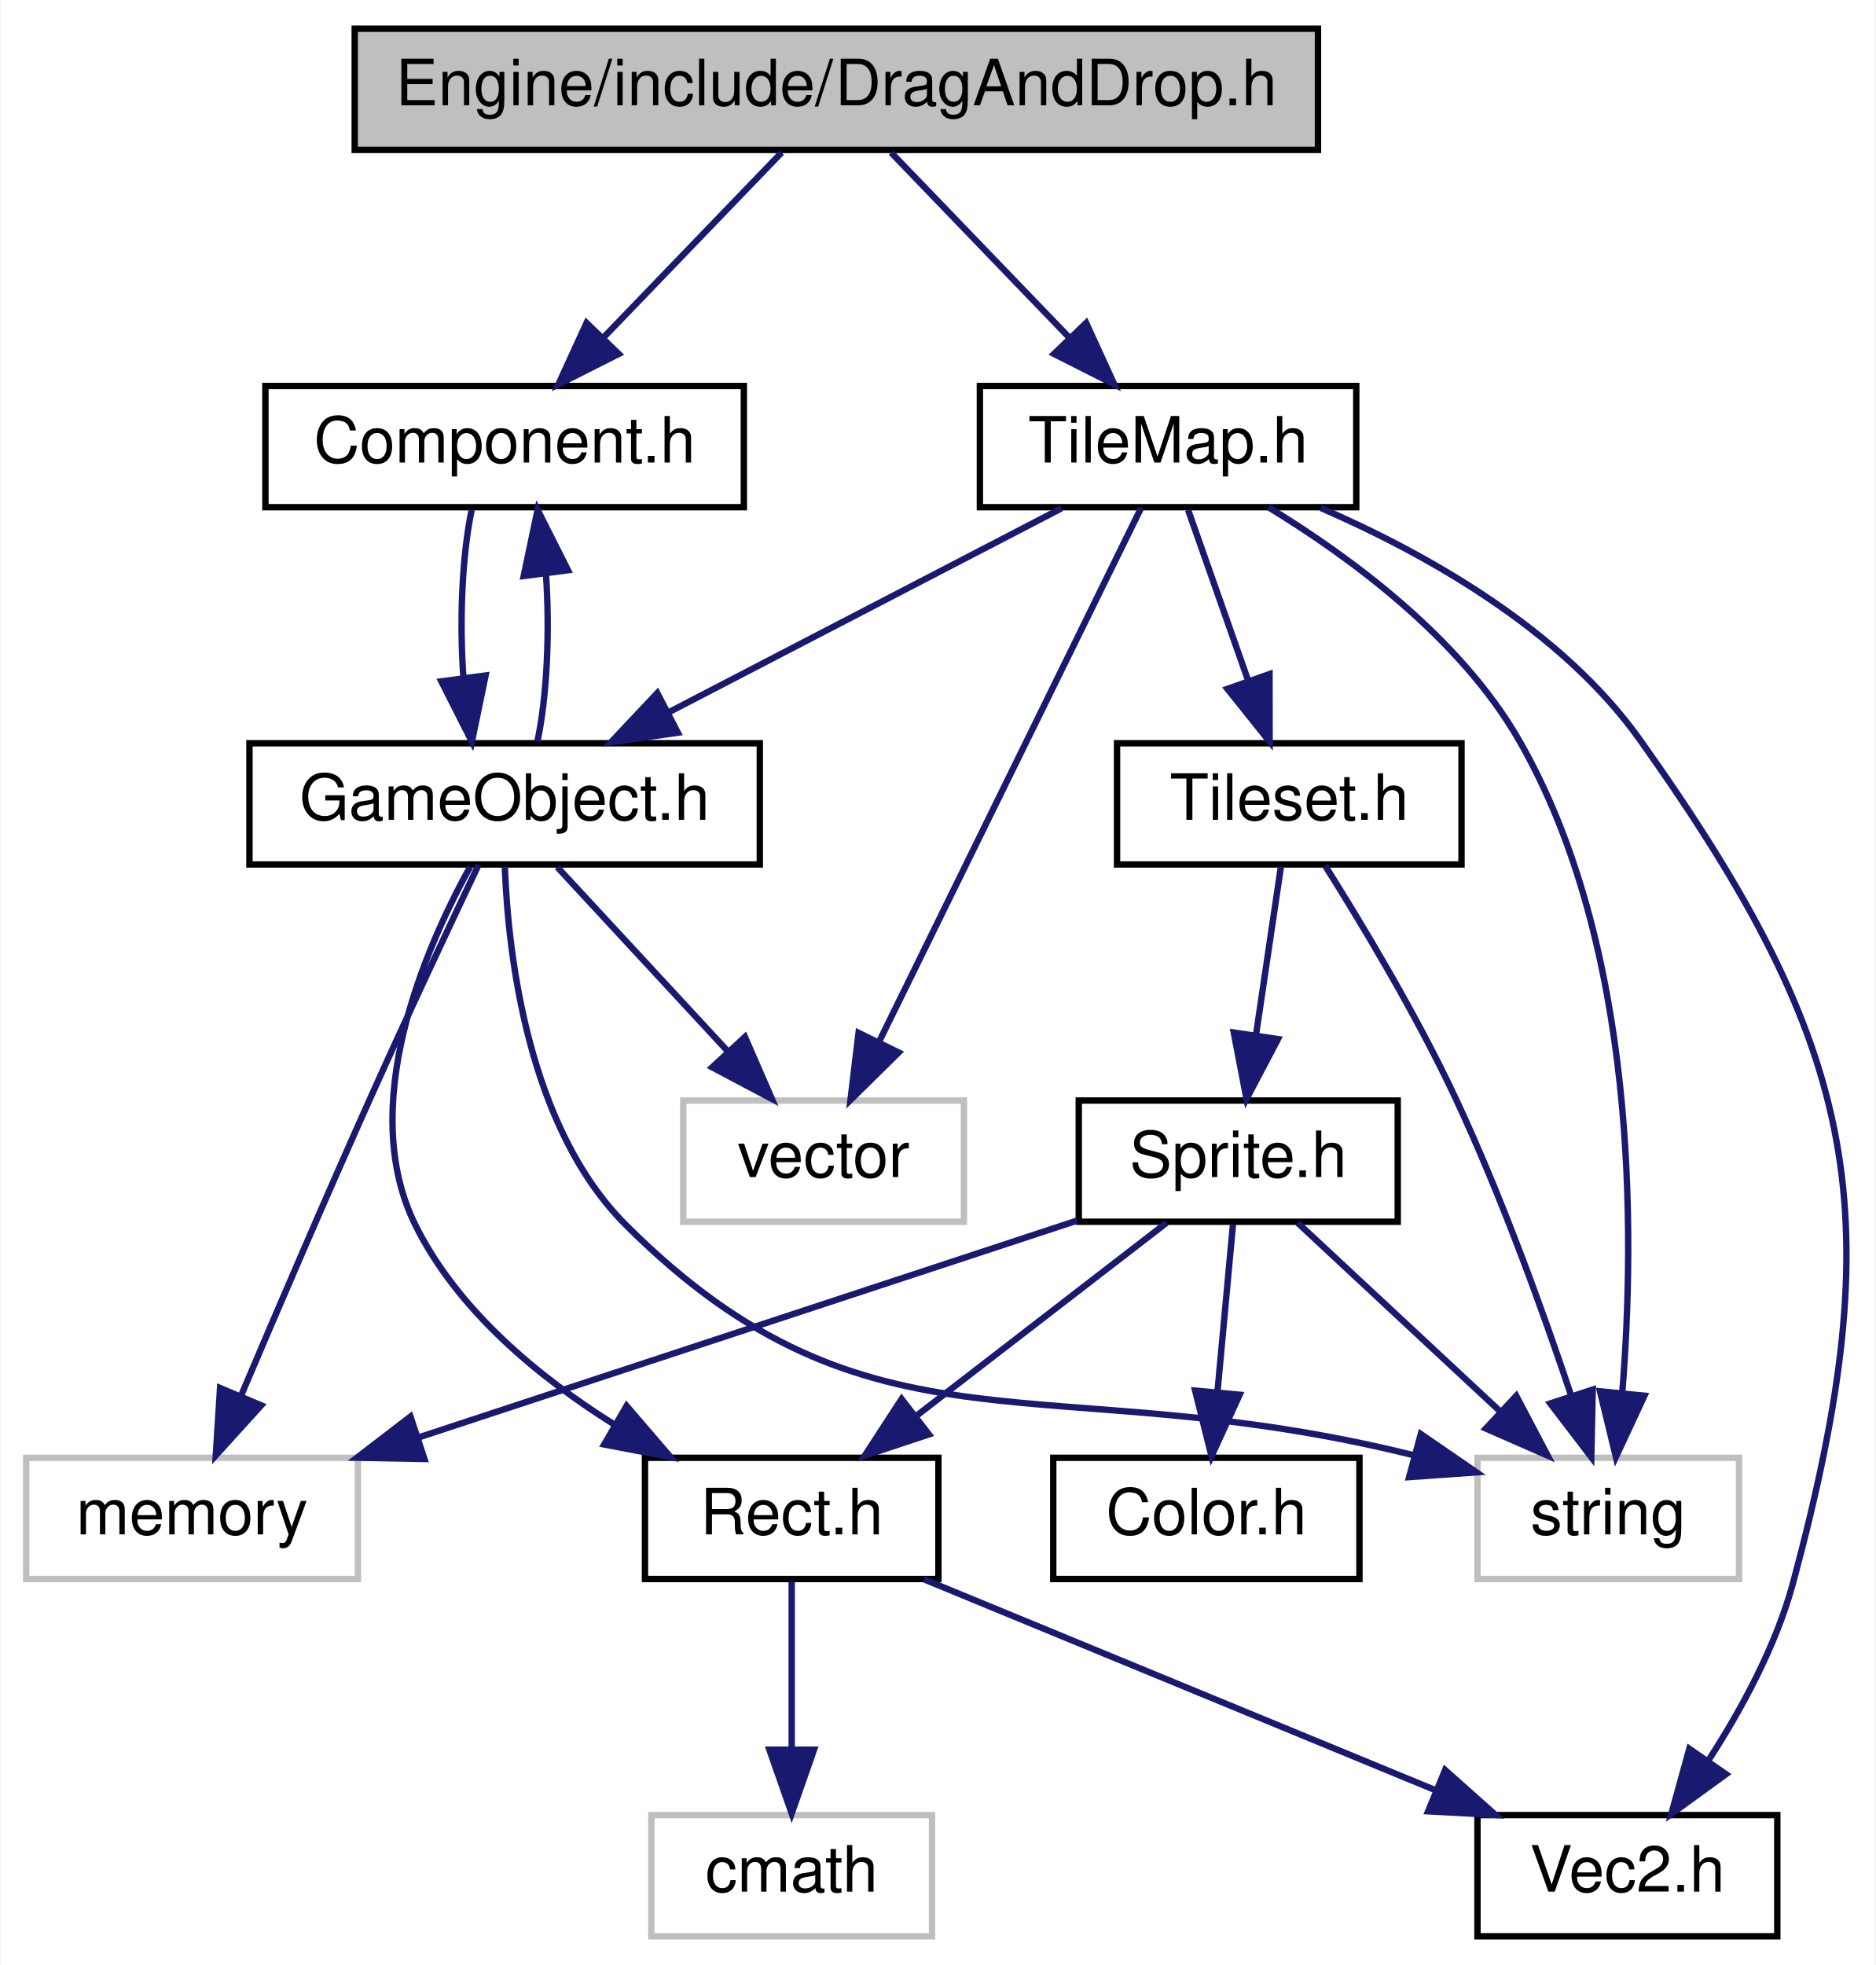
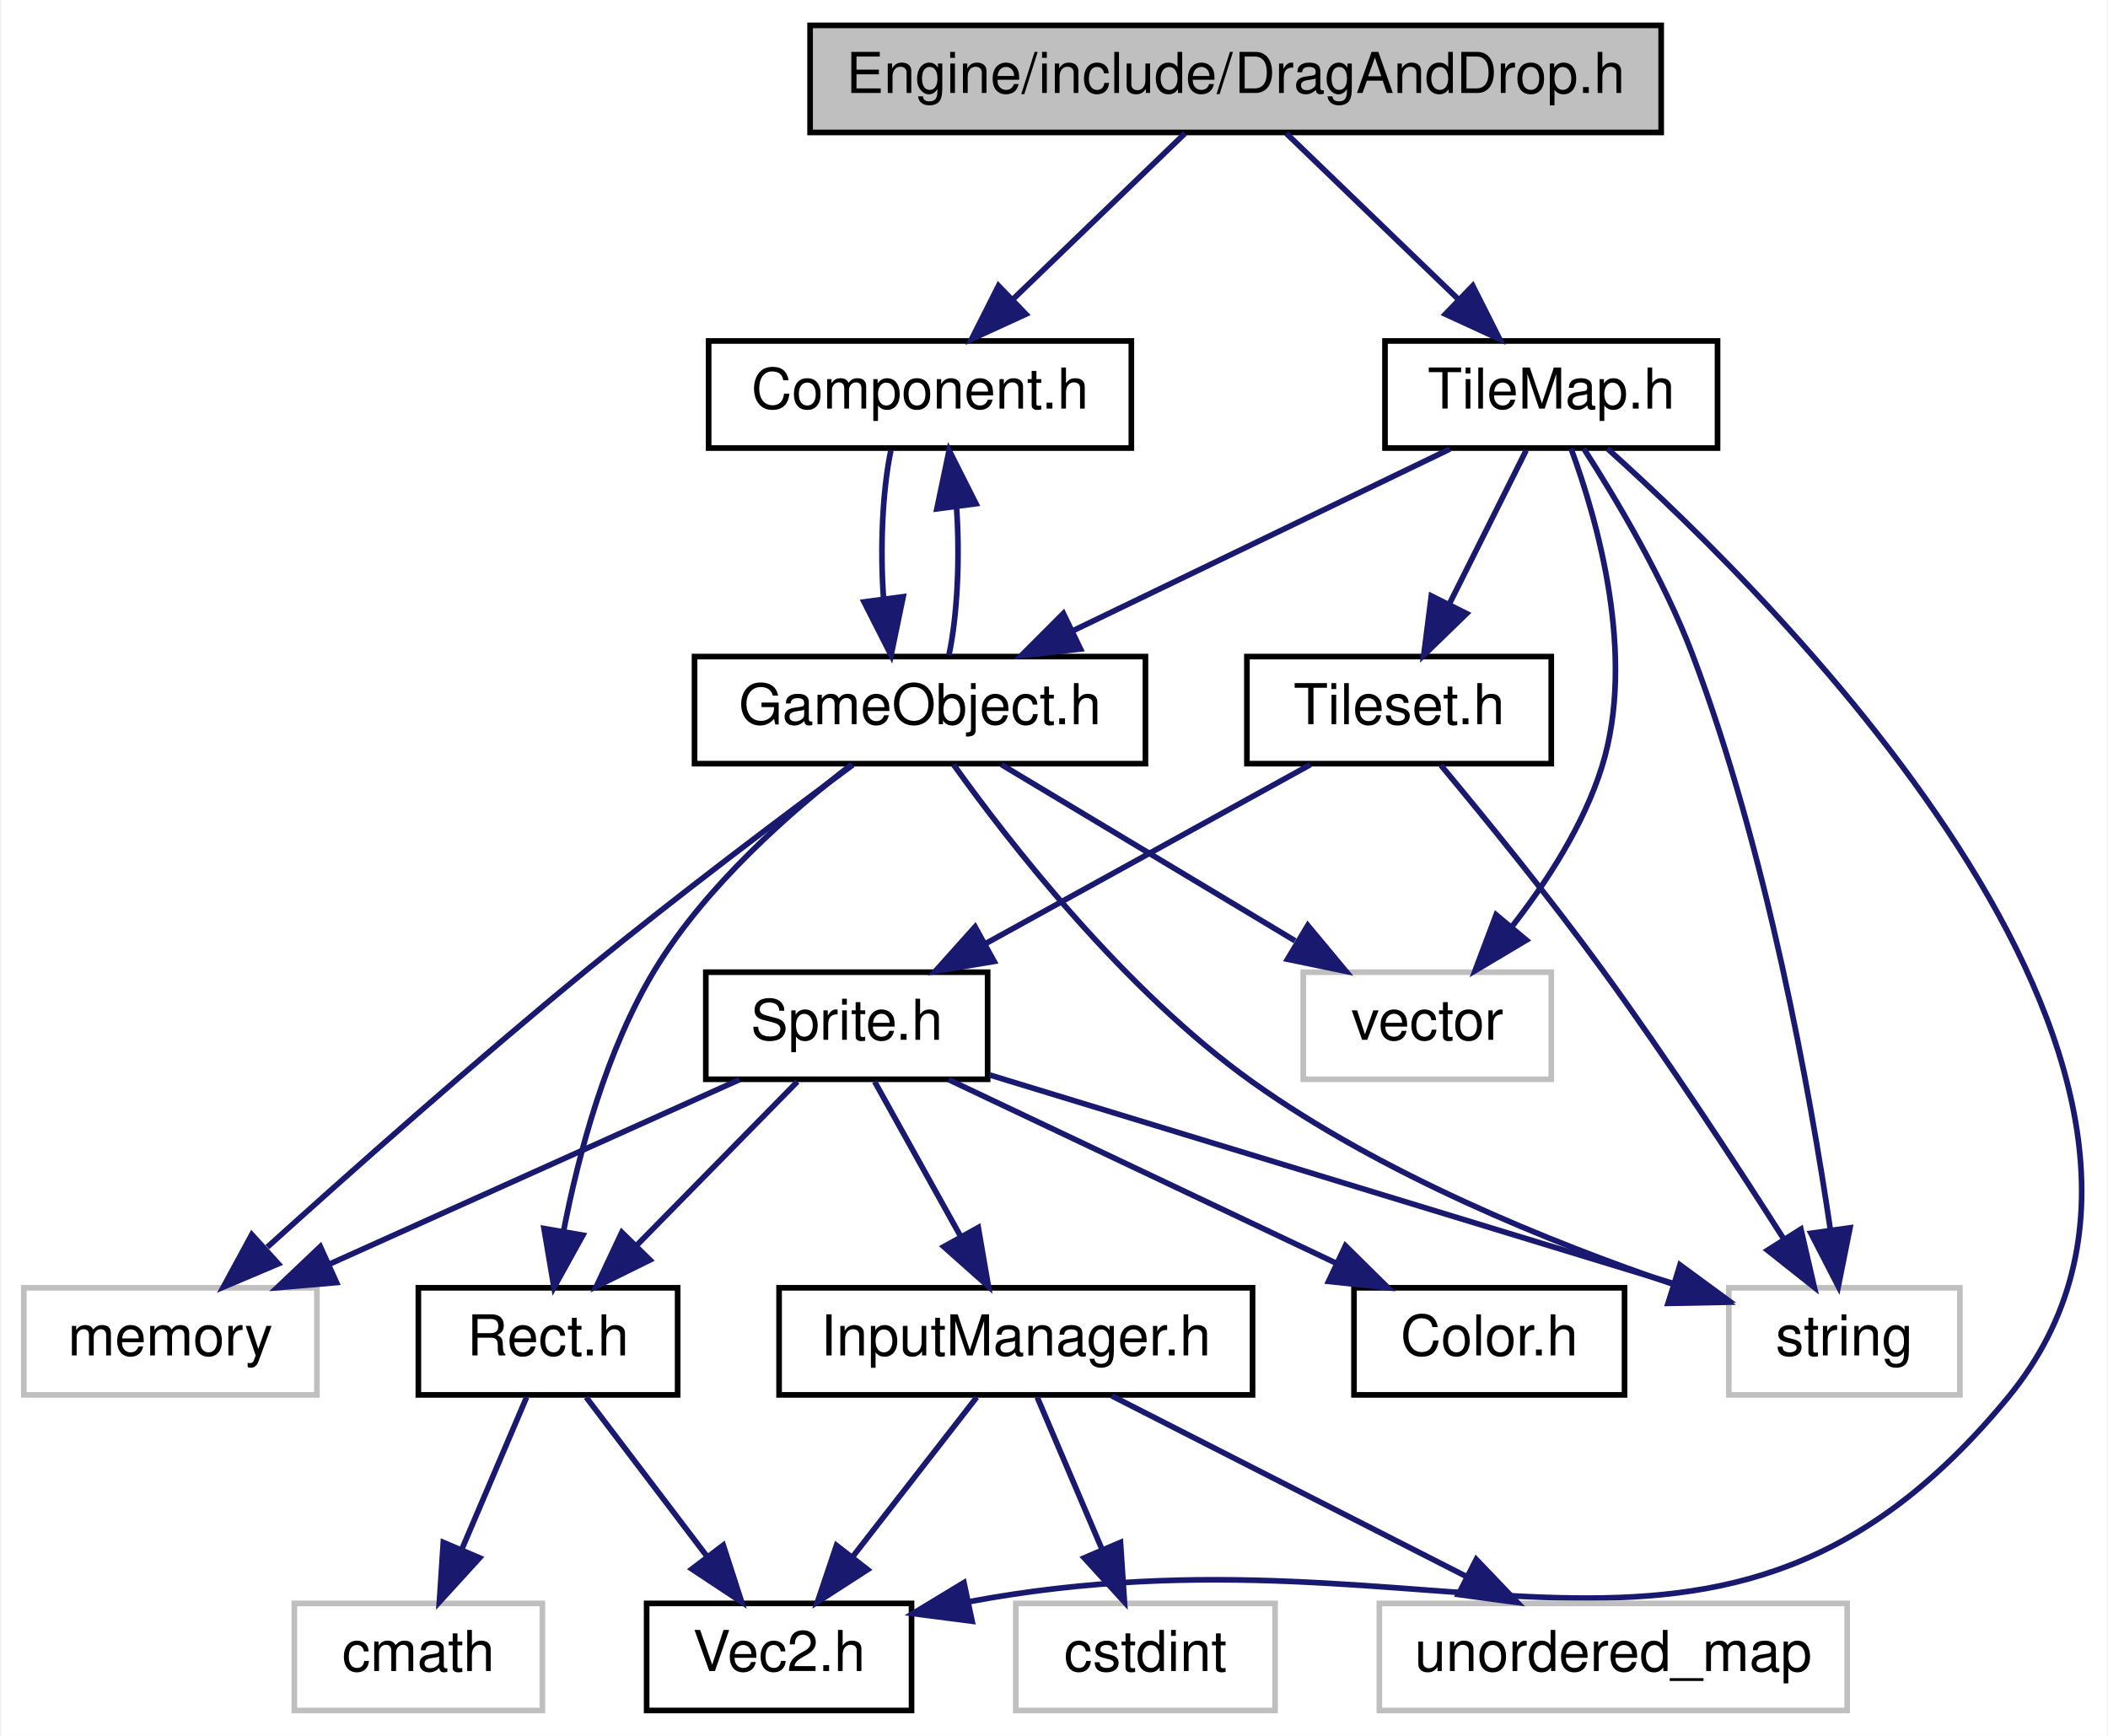
- <svg xmlns="http://www.w3.org/2000/svg" xmlns:xlink="http://www.w3.org/1999/xlink" width="294pt" height="308pt" viewBox="0.00 0.00 293.79 308.00">
+ <svg xmlns="http://www.w3.org/2000/svg" xmlns:xlink="http://www.w3.org/1999/xlink" width="374pt" height="308pt" viewBox="0.00 0.00 373.55 308.00">
  <g id="graph0" class="graph" transform="scale(1 1) rotate(0) translate(4 304)">
-     <polygon fill="white" stroke="none" points="-4,4 -4,-304 289.794,-304 289.794,4 -4,4" />
+     <polygon fill="white" stroke="none" points="-4,4 -4,-304 369.552,-304 369.552,4 -4,4" />
    <g id="node1" class="node">
-       <polygon fill="#bfbfbf" stroke="black" points="51.5,-280.5 51.5,-299.5 202.5,-299.5 202.5,-280.5 51.5,-280.5" />
-       <text text-anchor="middle" x="127" y="-287.5" font-family="Helvetica,sans-Serif" font-size="10.00">Engine/include/DragAndDrop.h</text>
+       <polygon fill="#bfbfbf" stroke="black" points="139.5,-280.5 139.5,-299.5 290.5,-299.5 290.5,-280.5 139.5,-280.5" />
+       <text text-anchor="middle" x="215" y="-287.5" font-family="Helvetica,sans-Serif" font-size="10.00">Engine/include/DragAndDrop.h</text>
    </g>
    <g id="node2" class="node">
      <g id="a_node2">
        <a xlink:href="Component_8h.html" target="_top" xlink:title="Component.h">
-           <polygon fill="white" stroke="black" points="37.5,-224.5 37.5,-243.5 112.5,-243.5 112.5,-224.5 37.5,-224.5" />
-           <text text-anchor="middle" x="75" y="-231.5" font-family="Helvetica,sans-Serif" font-size="10.00">Component.h</text>
+           <polygon fill="white" stroke="black" points="121.5,-224.5 121.5,-243.5 196.5,-243.5 196.5,-224.5 121.5,-224.5" />
+           <text text-anchor="middle" x="159" y="-231.5" font-family="Helvetica,sans-Serif" font-size="10.00">Component.h</text>
        </a>
      </g>
    </g>
    <g id="edge1" class="edge">
-       <path fill="none" stroke="midnightblue" d="M118.413,-280.083C110.841,-272.22 99.622,-260.569 90.486,-251.081" />
-       <polygon fill="midnightblue" stroke="midnightblue" points="92.885,-248.527 83.427,-243.751 87.842,-253.382 92.885,-248.527" />
+       <path fill="none" stroke="midnightblue" d="M206.003,-280.324C197.806,-272.42 185.494,-260.548 175.528,-250.938" />
+       <polygon fill="midnightblue" stroke="midnightblue" points="177.789,-248.256 168.161,-243.834 172.93,-253.295 177.789,-248.256" />
    </g>
    <g id="node10" class="node">
      <g id="a_node10">
        <a xlink:href="TileMap_8h.html" target="_top" xlink:title="TileMap.h">
-           <polygon fill="white" stroke="black" points="149.5,-224.5 149.5,-243.5 208.5,-243.5 208.5,-224.5 149.5,-224.5" />
-           <text text-anchor="middle" x="179" y="-231.5" font-family="Helvetica,sans-Serif" font-size="10.00">TileMap.h</text>
+           <polygon fill="white" stroke="black" points="241.5,-224.5 241.5,-243.5 300.5,-243.5 300.5,-224.5 241.5,-224.5" />
+           <text text-anchor="middle" x="271" y="-231.5" font-family="Helvetica,sans-Serif" font-size="10.00">TileMap.h</text>
        </a>
      </g>
    </g>
    <g id="edge10" class="edge">
-       <path fill="none" stroke="midnightblue" d="M135.587,-280.083C143.159,-272.22 154.378,-260.569 163.514,-251.081" />
-       <polygon fill="midnightblue" stroke="midnightblue" points="166.158,-253.382 170.573,-243.751 161.115,-248.527 166.158,-253.382" />
+       <path fill="none" stroke="midnightblue" d="M223.997,-280.324C232.194,-272.42 244.506,-260.548 254.472,-250.938" />
+       <polygon fill="midnightblue" stroke="midnightblue" points="257.07,-253.295 261.839,-243.834 252.211,-248.256 257.07,-253.295" />
    </g>
    <g id="node3" class="node">
      <g id="a_node3">
        <a xlink:href="GameObject_8h.html" target="_top" xlink:title="GameObject.h">
-           <polygon fill="white" stroke="black" points="35,-168.5 35,-187.5 115,-187.5 115,-168.5 35,-168.5" />
-           <text text-anchor="middle" x="75" y="-175.5" font-family="Helvetica,sans-Serif" font-size="10.00">GameObject.h</text>
+           <polygon fill="white" stroke="black" points="119,-168.5 119,-187.5 199,-187.5 199,-168.5 119,-168.5" />
+           <text text-anchor="middle" x="159" y="-175.5" font-family="Helvetica,sans-Serif" font-size="10.00">GameObject.h</text>
        </a>
      </g>
    </g>
    <g id="edge2" class="edge">
-       <path fill="none" stroke="midnightblue" d="M69.834,-224.083C68.324,-216.927 67.894,-206.635 68.543,-197.691" />
-       <polygon fill="midnightblue" stroke="midnightblue" points="72.015,-198.126 69.869,-187.751 65.077,-197.2 72.015,-198.126" />
+       <path fill="none" stroke="midnightblue" d="M153.834,-224.083C152.324,-216.927 151.894,-206.635 152.542,-197.691" />
+       <polygon fill="midnightblue" stroke="midnightblue" points="156.015,-198.126 153.869,-187.751 149.077,-197.2 156.015,-198.126" />
    </g>
    <g id="edge6" class="edge">
-       <path fill="none" stroke="midnightblue" d="M80.131,-187.751C81.657,-194.858 82.104,-205.136 81.472,-214.101" />
-       <polygon fill="midnightblue" stroke="midnightblue" points="77.993,-213.713 80.166,-224.083 84.934,-214.622 77.993,-213.713" />
+       <path fill="none" stroke="midnightblue" d="M164.131,-187.751C165.657,-194.858 166.104,-205.136 165.472,-214.101" />
+       <polygon fill="midnightblue" stroke="midnightblue" points="161.993,-213.713 164.166,-224.083 168.934,-214.622 161.993,-213.713" />
    </g>
    <g id="node4" class="node">
      <polygon fill="white" stroke="#bfbfbf" points="0,-56.5 0,-75.5 52,-75.5 52,-56.5 0,-56.5" />
      <text text-anchor="middle" x="26" y="-63.5" font-family="Helvetica,sans-Serif" font-size="10.00">memory</text>
    </g>
    <g id="edge3" class="edge">
-       <path fill="none" stroke="midnightblue" d="M70.897,-168.408C66.608,-159.379 59.717,-144.743 54,-132 46.936,-116.254 39.195,-98.22 33.646,-85.149" />
-       <polygon fill="midnightblue" stroke="midnightblue" points="36.84,-83.715 29.721,-75.868 30.393,-86.442 36.84,-83.715" />
+       <path fill="none" stroke="midnightblue" d="M147.06,-168.271C135.007,-159.372 115.947,-145.059 100,-132 80.094,-115.698 58.023,-96.104 43.209,-82.72" />
+       <polygon fill="midnightblue" stroke="midnightblue" points="45.154,-79.758 35.397,-75.629 40.449,-84.941 45.154,-79.758" />
    </g>
    <g id="node5" class="node">
-       <polygon fill="white" stroke="#bfbfbf" points="227.5,-56.5 227.5,-75.5 268.5,-75.5 268.5,-56.5 227.5,-56.5" />
-       <text text-anchor="middle" x="248" y="-63.5" font-family="Helvetica,sans-Serif" font-size="10.00">string</text>
+       <polygon fill="white" stroke="#bfbfbf" points="302.5,-56.5 302.5,-75.5 343.5,-75.5 343.5,-56.5 302.5,-56.5" />
+       <text text-anchor="middle" x="323" y="-63.5" font-family="Helvetica,sans-Serif" font-size="10.00">string</text>
    </g>
    <g id="edge4" class="edge">
-       <path fill="none" stroke="midnightblue" d="M75.03,-168.094C75.572,-154.176 78.689,-127.283 94,-112 132.474,-73.597 159.937,-90.223 217.457,-75.913" />
-       <polygon fill="midnightblue" stroke="midnightblue" points="218.62,-79.224 227.35,-73.221 216.782,-72.47 218.62,-79.224" />
+       <path fill="none" stroke="midnightblue" d="M164.957,-168.33C174.676,-154.735 195.166,-128.278 218,-112 240.967,-95.627 270.822,-83.558 292.823,-76.063" />
+       <polygon fill="midnightblue" stroke="midnightblue" points="293.917,-79.388 302.326,-72.943 291.733,-72.737 293.917,-79.388" />
    </g>
    <g id="node6" class="node">
-       <polygon fill="white" stroke="#bfbfbf" points="103,-112.5 103,-131.5 147,-131.5 147,-112.5 103,-112.5" />
-       <text text-anchor="middle" x="125" y="-119.5" font-family="Helvetica,sans-Serif" font-size="10.00">vector</text>
+       <polygon fill="white" stroke="#bfbfbf" points="227,-112.5 227,-131.5 271,-131.5 271,-112.5 227,-112.5" />
+       <text text-anchor="middle" x="249" y="-119.5" font-family="Helvetica,sans-Serif" font-size="10.00">vector</text>
    </g>
    <g id="edge5" class="edge">
-       <path fill="none" stroke="midnightblue" d="M83.257,-168.083C90.465,-160.298 101.11,-148.801 109.846,-139.367" />
-       <polygon fill="midnightblue" stroke="midnightblue" points="112.671,-141.467 116.897,-131.751 107.535,-136.711 112.671,-141.467" />
+       <path fill="none" stroke="midnightblue" d="M173.46,-168.324C187.5,-159.9 209.048,-146.971 225.543,-137.074" />
+       <polygon fill="midnightblue" stroke="midnightblue" points="227.802,-139.801 234.576,-131.655 224.2,-133.798 227.802,-139.801" />
    </g>
    <g id="node7" class="node">
      <g id="a_node7">
        <a xlink:href="Rect_8h.html" target="_top" xlink:title="Rect.h">
-           <polygon fill="white" stroke="black" points="97,-56.5 97,-75.5 143,-75.5 143,-56.5 97,-56.5" />
-           <text text-anchor="middle" x="120" y="-63.5" font-family="Helvetica,sans-Serif" font-size="10.00">Rect.h</text>
+           <polygon fill="white" stroke="black" points="70,-56.5 70,-75.5 116,-75.5 116,-56.5 70,-56.5" />
+           <text text-anchor="middle" x="93" y="-63.5" font-family="Helvetica,sans-Serif" font-size="10.00">Rect.h</text>
        </a>
      </g>
    </g>
    <g id="edge7" class="edge">
-       <path fill="none" stroke="midnightblue" d="M69.594,-168.139C62.449,-155.192 51.783,-130.622 61,-112 67.603,-98.659 80.265,-88.194 92.171,-80.726" />
-       <polygon fill="midnightblue" stroke="midnightblue" points="94.118,-83.644 101.016,-75.602 90.609,-77.587 94.118,-83.644" />
+       <path fill="none" stroke="midnightblue" d="M146.862,-168.343C136.204,-160.134 121.03,-146.87 112,-132 103.323,-117.712 98.423,-99.243 95.782,-85.646" />
+       <polygon fill="midnightblue" stroke="midnightblue" points="99.194,-84.837 94.061,-75.569 92.294,-86.016 99.194,-84.837" />
    </g>
    <g id="node8" class="node">
      <g id="a_node8">
        <a xlink:href="Vec2_8h.html" target="_top" xlink:title="Vec2.h">
-           <polygon fill="white" stroke="black" points="227.5,-0.5 227.5,-19.5 274.5,-19.5 274.5,-0.5 227.5,-0.5" />
-           <text text-anchor="middle" x="251" y="-7.5" font-family="Helvetica,sans-Serif" font-size="10.00">Vec2.h</text>
+           <polygon fill="white" stroke="black" points="110.5,-0.5 110.5,-19.5 157.5,-19.5 157.5,-0.5 110.5,-0.5" />
+           <text text-anchor="middle" x="134" y="-7.5" font-family="Helvetica,sans-Serif" font-size="10.00">Vec2.h</text>
        </a>
      </g>
    </g>
    <g id="edge8" class="edge">
-       <path fill="none" stroke="midnightblue" d="M140.757,-56.444C162.316,-47.557 196.263,-33.563 220.794,-23.451" />
-       <polygon fill="midnightblue" stroke="midnightblue" points="222.428,-26.563 230.34,-19.516 219.761,-20.092 222.428,-26.563" />
+       <path fill="none" stroke="midnightblue" d="M99.77,-56.083C105.562,-48.455 114.058,-37.264 121.138,-27.941" />
+       <polygon fill="midnightblue" stroke="midnightblue" points="124.096,-29.832 127.356,-19.751 118.521,-25.599 124.096,-29.832" />
    </g>
    <g id="node9" class="node">
-       <polygon fill="white" stroke="#bfbfbf" points="98,-0.5 98,-19.5 142,-19.5 142,-0.5 98,-0.5" />
-       <text text-anchor="middle" x="120" y="-7.5" font-family="Helvetica,sans-Serif" font-size="10.00">cmath</text>
+       <polygon fill="white" stroke="#bfbfbf" points="48,-0.5 48,-19.5 92,-19.5 92,-0.5 48,-0.5" />
+       <text text-anchor="middle" x="70" y="-7.5" font-family="Helvetica,sans-Serif" font-size="10.00">cmath</text>
    </g>
    <g id="edge9" class="edge">
-       <path fill="none" stroke="midnightblue" d="M120,-56.083C120,-49.006 120,-38.861 120,-29.986" />
-       <polygon fill="midnightblue" stroke="midnightblue" points="123.5,-29.751 120,-19.751 116.5,-29.751 123.5,-29.751" />
+       <path fill="none" stroke="midnightblue" d="M89.202,-56.083C86.087,-48.77 81.577,-38.181 77.711,-29.103" />
+       <polygon fill="midnightblue" stroke="midnightblue" points="80.866,-27.58 73.727,-19.751 74.426,-30.323 80.866,-27.58" />
    </g>
    <g id="edge13" class="edge">
-       <path fill="none" stroke="midnightblue" d="M162.291,-224.324C145.688,-215.703 119.998,-202.364 100.78,-192.386" />
-       <polygon fill="midnightblue" stroke="midnightblue" points="102.156,-189.156 91.668,-187.655 98.93,-195.369 102.156,-189.156" />
+       <path fill="none" stroke="midnightblue" d="M253.005,-224.324C234.962,-215.625 206.953,-202.12 186.197,-192.113" />
+       <polygon fill="midnightblue" stroke="midnightblue" points="187.478,-188.845 176.95,-187.655 184.438,-195.15 187.478,-188.845" />
    </g>
    <g id="edge11" class="edge">
-       <path fill="none" stroke="midnightblue" d="M194.732,-224.494C207.473,-216.732 224.769,-204.04 234,-188 252.569,-155.735 252.22,-110.627 250.19,-85.597" />
-       <polygon fill="midnightblue" stroke="midnightblue" points="253.672,-85.233 249.202,-75.627 246.706,-85.924 253.672,-85.233" />
+       <path fill="none" stroke="midnightblue" d="M276.766,-224.401C282.423,-215.603 290.918,-201.366 296,-188 309.273,-153.09 316.957,-109.914 320.531,-85.716" />
+       <polygon fill="midnightblue" stroke="midnightblue" points="324.005,-86.145 321.926,-75.756 317.073,-85.174 324.005,-86.145" />
    </g>
    <g id="edge12" class="edge">
-       <path fill="none" stroke="midnightblue" d="M174.763,-224.368C165.93,-206.376 145.397,-164.55 133.653,-140.627" />
-       <polygon fill="midnightblue" stroke="midnightblue" points="136.766,-139.026 129.218,-131.591 130.483,-142.11 136.766,-139.026" />
-     </g>
-     <g id="edge21" class="edge">
-       <path fill="none" stroke="midnightblue" d="M202.948,-224.379C219.519,-217.178 240.72,-205.283 253,-188 287.538,-139.392 292.442,-113.594 277,-56 274.346,-46.103 268.931,-36.132 263.726,-28.099" />
-       <polygon fill="midnightblue" stroke="midnightblue" points="266.464,-25.905 257.89,-19.681 260.711,-29.893 266.464,-25.905" />
+       <path fill="none" stroke="midnightblue" d="M274.519,-224.392C279.167,-211.761 286.092,-187.581 280,-168 276.771,-157.622 270.224,-147.521 263.975,-139.527" />
+       <polygon fill="midnightblue" stroke="midnightblue" points="266.584,-137.19 257.483,-131.766 261.215,-141.682 266.584,-137.19" />
+     </g>
+     <g id="edge25" class="edge">
+       <path fill="none" stroke="midnightblue" d="M280.963,-224.398C311.305,-197.193 397.78,-111.547 352,-56 300.703,6.242 252.3,-35.649 167.686,-19.799" />
+       <polygon fill="midnightblue" stroke="midnightblue" points="168.247,-16.341 157.74,-17.7 166.801,-23.19 168.247,-16.341" />
    </g>
    <g id="node11" class="node">
      <g id="a_node11">
        <a xlink:href="Tileset_8h.html" target="_top" xlink:title="Tileset.h">
-           <polygon fill="white" stroke="black" points="171,-168.5 171,-187.5 225,-187.5 225,-168.5 171,-168.5" />
-           <text text-anchor="middle" x="198" y="-175.5" font-family="Helvetica,sans-Serif" font-size="10.00">Tileset.h</text>
+           <polygon fill="white" stroke="black" points="217,-168.5 217,-187.5 271,-187.5 271,-168.5 217,-168.5" />
+           <text text-anchor="middle" x="244" y="-175.5" font-family="Helvetica,sans-Serif" font-size="10.00">Tileset.h</text>
        </a>
      </g>
    </g>
    <g id="edge14" class="edge">
-       <path fill="none" stroke="midnightblue" d="M182.137,-224.083C184.683,-216.849 188.356,-206.409 191.527,-197.397" />
-       <polygon fill="midnightblue" stroke="midnightblue" points="194.903,-198.346 194.921,-187.751 188.3,-196.023 194.903,-198.346" />
+       <path fill="none" stroke="midnightblue" d="M266.541,-224.083C262.846,-216.691 257.477,-205.953 252.906,-196.811" />
+       <polygon fill="midnightblue" stroke="midnightblue" points="255.978,-195.13 248.376,-187.751 249.717,-198.261 255.978,-195.13" />
    </g>
    <g id="edge15" class="edge">
-       <path fill="none" stroke="midnightblue" d="M203.639,-168.275C209.244,-159.38 217.866,-145.069 224,-132 231.187,-116.686 237.72,-98.583 242.149,-85.376" />
-       <polygon fill="midnightblue" stroke="midnightblue" points="245.564,-86.195 245.343,-75.602 238.91,-84.02 245.564,-86.195" />
+       <path fill="none" stroke="midnightblue" d="M251.414,-168.22C258.868,-159.282 270.574,-144.939 280,-132 291.54,-116.159 303.787,-97.436 312.246,-84.162" />
+       <polygon fill="midnightblue" stroke="midnightblue" points="315.287,-85.903 317.673,-75.58 309.37,-82.162 315.287,-85.903" />
    </g>
    <g id="node12" class="node">
      <g id="a_node12">
        <a xlink:href="Sprite_8h.html" target="_top" xlink:title="Sprite.h">
-           <polygon fill="white" stroke="black" points="165,-112.5 165,-131.5 215,-131.5 215,-112.5 165,-112.5" />
-           <text text-anchor="middle" x="190" y="-119.5" font-family="Helvetica,sans-Serif" font-size="10.00">Sprite.h</text>
+           <polygon fill="white" stroke="black" points="121,-112.5 121,-131.5 171,-131.5 171,-112.5 121,-112.5" />
+           <text text-anchor="middle" x="146" y="-119.5" font-family="Helvetica,sans-Serif" font-size="10.00">Sprite.h</text>
        </a>
      </g>
    </g>
    <g id="edge16" class="edge">
-       <path fill="none" stroke="midnightblue" d="M196.679,-168.083C195.619,-160.927 194.094,-150.635 192.769,-141.691" />
-       <polygon fill="midnightblue" stroke="midnightblue" points="196.224,-141.13 191.296,-131.751 189.3,-142.156 196.224,-141.13" />
+       <path fill="none" stroke="midnightblue" d="M228.255,-168.324C212.681,-159.743 188.623,-146.486 170.541,-136.522" />
+       <polygon fill="midnightblue" stroke="midnightblue" points="172.154,-133.415 161.706,-131.655 168.776,-139.546 172.154,-133.415" />
    </g>
    <g id="edge18" class="edge">
-       <path fill="none" stroke="midnightblue" d="M164.734,-112.681C137.088,-103.578 92.564,-88.917 61.434,-78.667" />
-       <polygon fill="midnightblue" stroke="midnightblue" points="62.429,-75.31 51.836,-75.507 60.239,-81.959 62.429,-75.31" />
+       <path fill="none" stroke="midnightblue" d="M126.986,-112.444C107.412,-103.636 76.692,-89.812 54.271,-79.722" />
+       <polygon fill="midnightblue" stroke="midnightblue" points="55.481,-76.428 44.925,-75.516 52.608,-82.812 55.481,-76.428" />
    </g>
    <g id="edge17" class="edge">
-       <path fill="none" stroke="midnightblue" d="M199.319,-112.324C207.893,-104.341 220.812,-92.313 231.188,-82.653" />
-       <polygon fill="midnightblue" stroke="midnightblue" points="233.578,-85.21 238.512,-75.834 228.808,-80.087 233.578,-85.21" />
+       <path fill="none" stroke="midnightblue" d="M171.36,-113.263C203.326,-103.511 258.223,-86.762 292.461,-76.317" />
+       <polygon fill="midnightblue" stroke="midnightblue" points="293.832,-79.558 302.375,-73.292 291.789,-72.863 293.832,-79.558" />
    </g>
    <g id="edge20" class="edge">
-       <path fill="none" stroke="midnightblue" d="M178.753,-112.324C168.203,-104.185 152.199,-91.84 139.558,-82.087" />
-       <polygon fill="midnightblue" stroke="midnightblue" points="141.507,-79.171 131.451,-75.834 137.231,-84.713 141.507,-79.171" />
+       <path fill="none" stroke="midnightblue" d="M137.248,-112.083C129.53,-104.22 118.095,-92.569 108.783,-83.081" />
+       <polygon fill="midnightblue" stroke="midnightblue" points="111.092,-80.436 101.589,-75.751 106.096,-85.34 111.092,-80.436" />
    </g>
    <g id="node13" class="node">
      <g id="a_node13">
        <a xlink:href="Color_8h.html" target="_top" xlink:title="Color.h">
-           <polygon fill="white" stroke="black" points="161,-56.5 161,-75.5 209,-75.5 209,-56.5 161,-56.5" />
-           <text text-anchor="middle" x="185" y="-63.5" font-family="Helvetica,sans-Serif" font-size="10.00">Color.h</text>
+           <polygon fill="white" stroke="black" points="236,-56.5 236,-75.5 284,-75.5 284,-56.5 236,-56.5" />
+           <text text-anchor="middle" x="260" y="-63.5" font-family="Helvetica,sans-Serif" font-size="10.00">Color.h</text>
        </a>
      </g>
    </g>
    <g id="edge19" class="edge">
-       <path fill="none" stroke="midnightblue" d="M189.174,-112.083C188.519,-105.006 187.58,-94.861 186.758,-85.987" />
-       <polygon fill="midnightblue" stroke="midnightblue" points="190.217,-85.386 185.81,-75.751 183.247,-86.031 190.217,-85.386" />
+       <path fill="none" stroke="midnightblue" d="M164.064,-112.444C182.575,-103.675 211.581,-89.936 232.855,-79.858" />
+       <polygon fill="midnightblue" stroke="midnightblue" points="234.482,-82.96 242.021,-75.516 231.485,-76.634 234.482,-82.96" />
+     </g>
+     <g id="node14" class="node">
+       <g id="a_node14">
+         <a xlink:href="InputManager_8h.html" target="_top" xlink:title="InputManager.h">
+           <polygon fill="white" stroke="black" points="134,-56.5 134,-75.5 218,-75.5 218,-56.5 134,-56.5" />
+           <text text-anchor="middle" x="176" y="-63.5" font-family="Helvetica,sans-Serif" font-size="10.00">InputManager.h</text>
+         </a>
+       </g>
+     </g>
+     <g id="edge21" class="edge">
+       <path fill="none" stroke="midnightblue" d="M150.954,-112.083C155.104,-104.613 161.153,-93.724 166.267,-84.52" />
+       <polygon fill="midnightblue" stroke="midnightblue" points="169.341,-86.192 171.138,-75.751 163.222,-82.793 169.341,-86.192" />
+     </g>
+     <g id="edge22" class="edge">
+       <path fill="none" stroke="midnightblue" d="M169.065,-56.083C163.071,-48.377 154.248,-37.033 146.952,-27.653" />
+       <polygon fill="midnightblue" stroke="midnightblue" points="149.709,-25.496 140.806,-19.751 144.183,-29.793 149.709,-25.496" />
+     </g>
+     <g id="node15" class="node">
+       <polygon fill="white" stroke="#bfbfbf" points="240.5,-0.5 240.5,-19.5 323.5,-19.5 323.5,-0.5 240.5,-0.5" />
+       <text text-anchor="middle" x="282" y="-7.5" font-family="Helvetica,sans-Serif" font-size="10.00">unordered_map</text>
+     </g>
+     <g id="edge23" class="edge">
+       <path fill="none" stroke="midnightblue" d="M193.031,-56.324C210.03,-47.664 236.376,-34.242 255.993,-24.249" />
+       <polygon fill="midnightblue" stroke="midnightblue" points="257.69,-27.312 265.012,-19.654 254.512,-21.075 257.69,-27.312" />
+     </g>
+     <g id="node16" class="node">
+       <polygon fill="white" stroke="#bfbfbf" points="176,-0.5 176,-19.5 222,-19.5 222,-0.5 176,-0.5" />
+       <text text-anchor="middle" x="199" y="-7.5" font-family="Helvetica,sans-Serif" font-size="10.00">cstdint</text>
+     </g>
+     <g id="edge24" class="edge">
+       <path fill="none" stroke="midnightblue" d="M179.798,-56.083C182.913,-48.77 187.423,-38.181 191.289,-29.103" />
+       <polygon fill="midnightblue" stroke="midnightblue" points="194.574,-30.323 195.273,-19.751 188.134,-27.58 194.574,-30.323" />
    </g>
  </g>
</svg>
